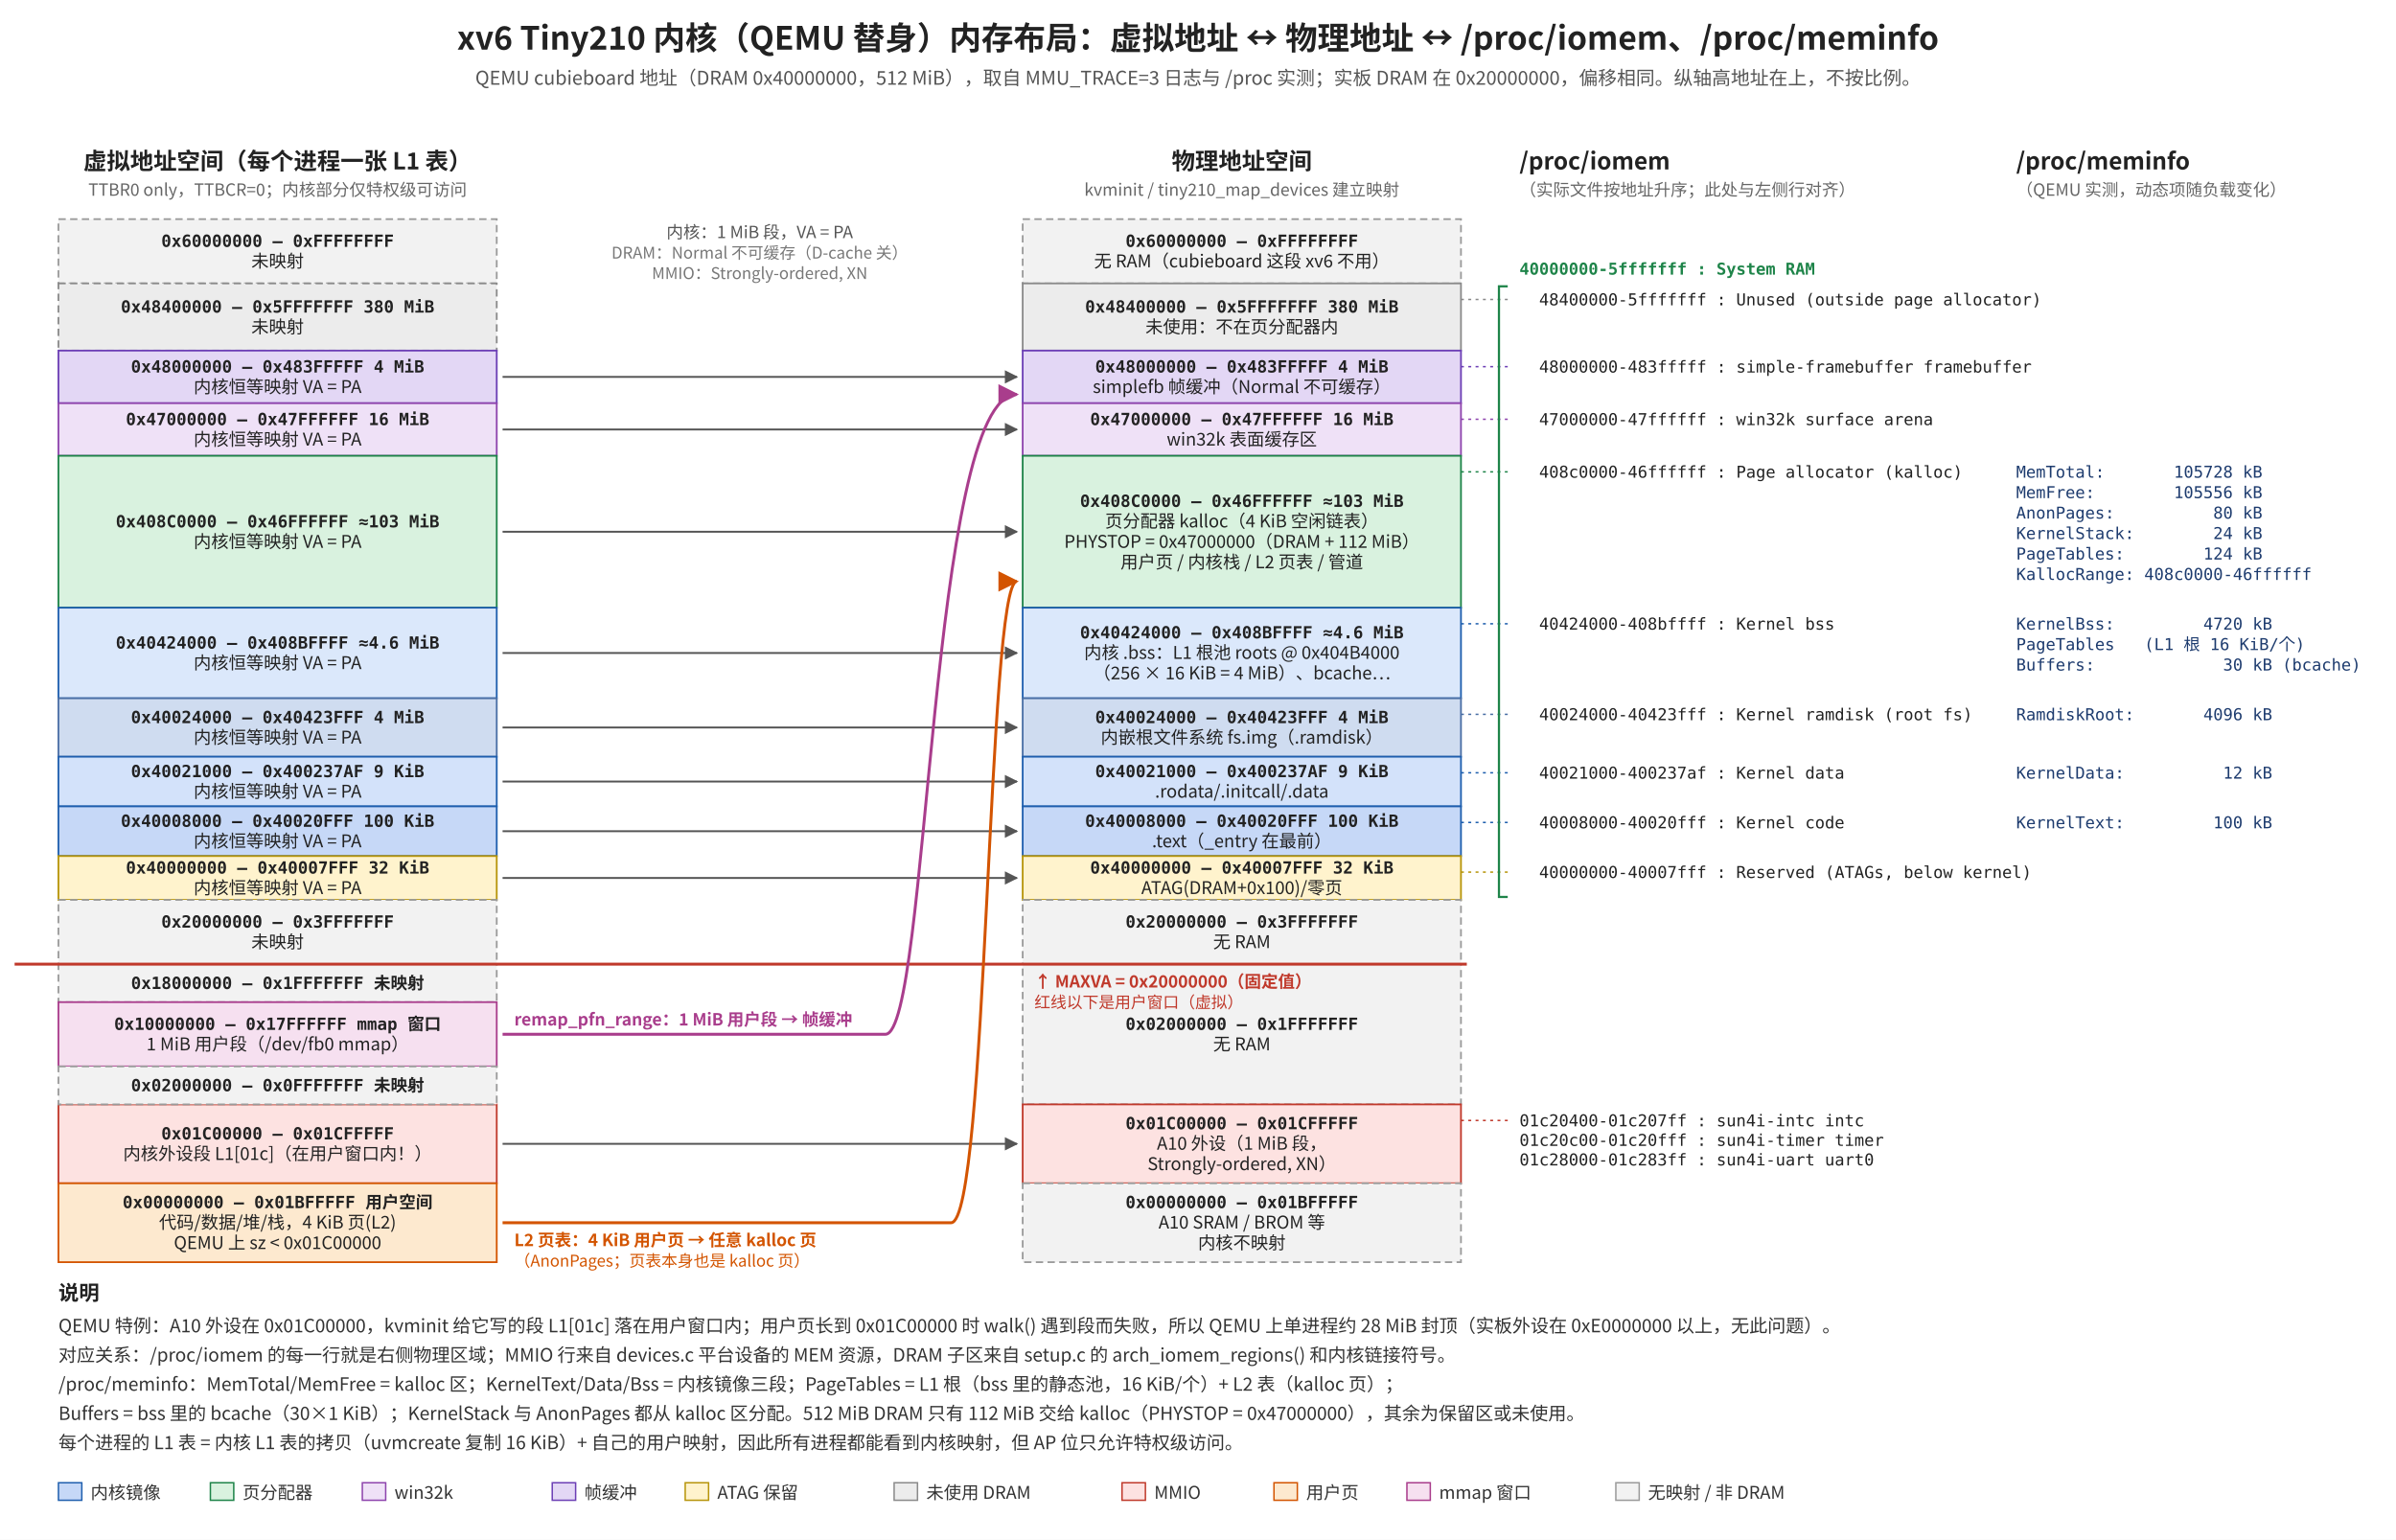
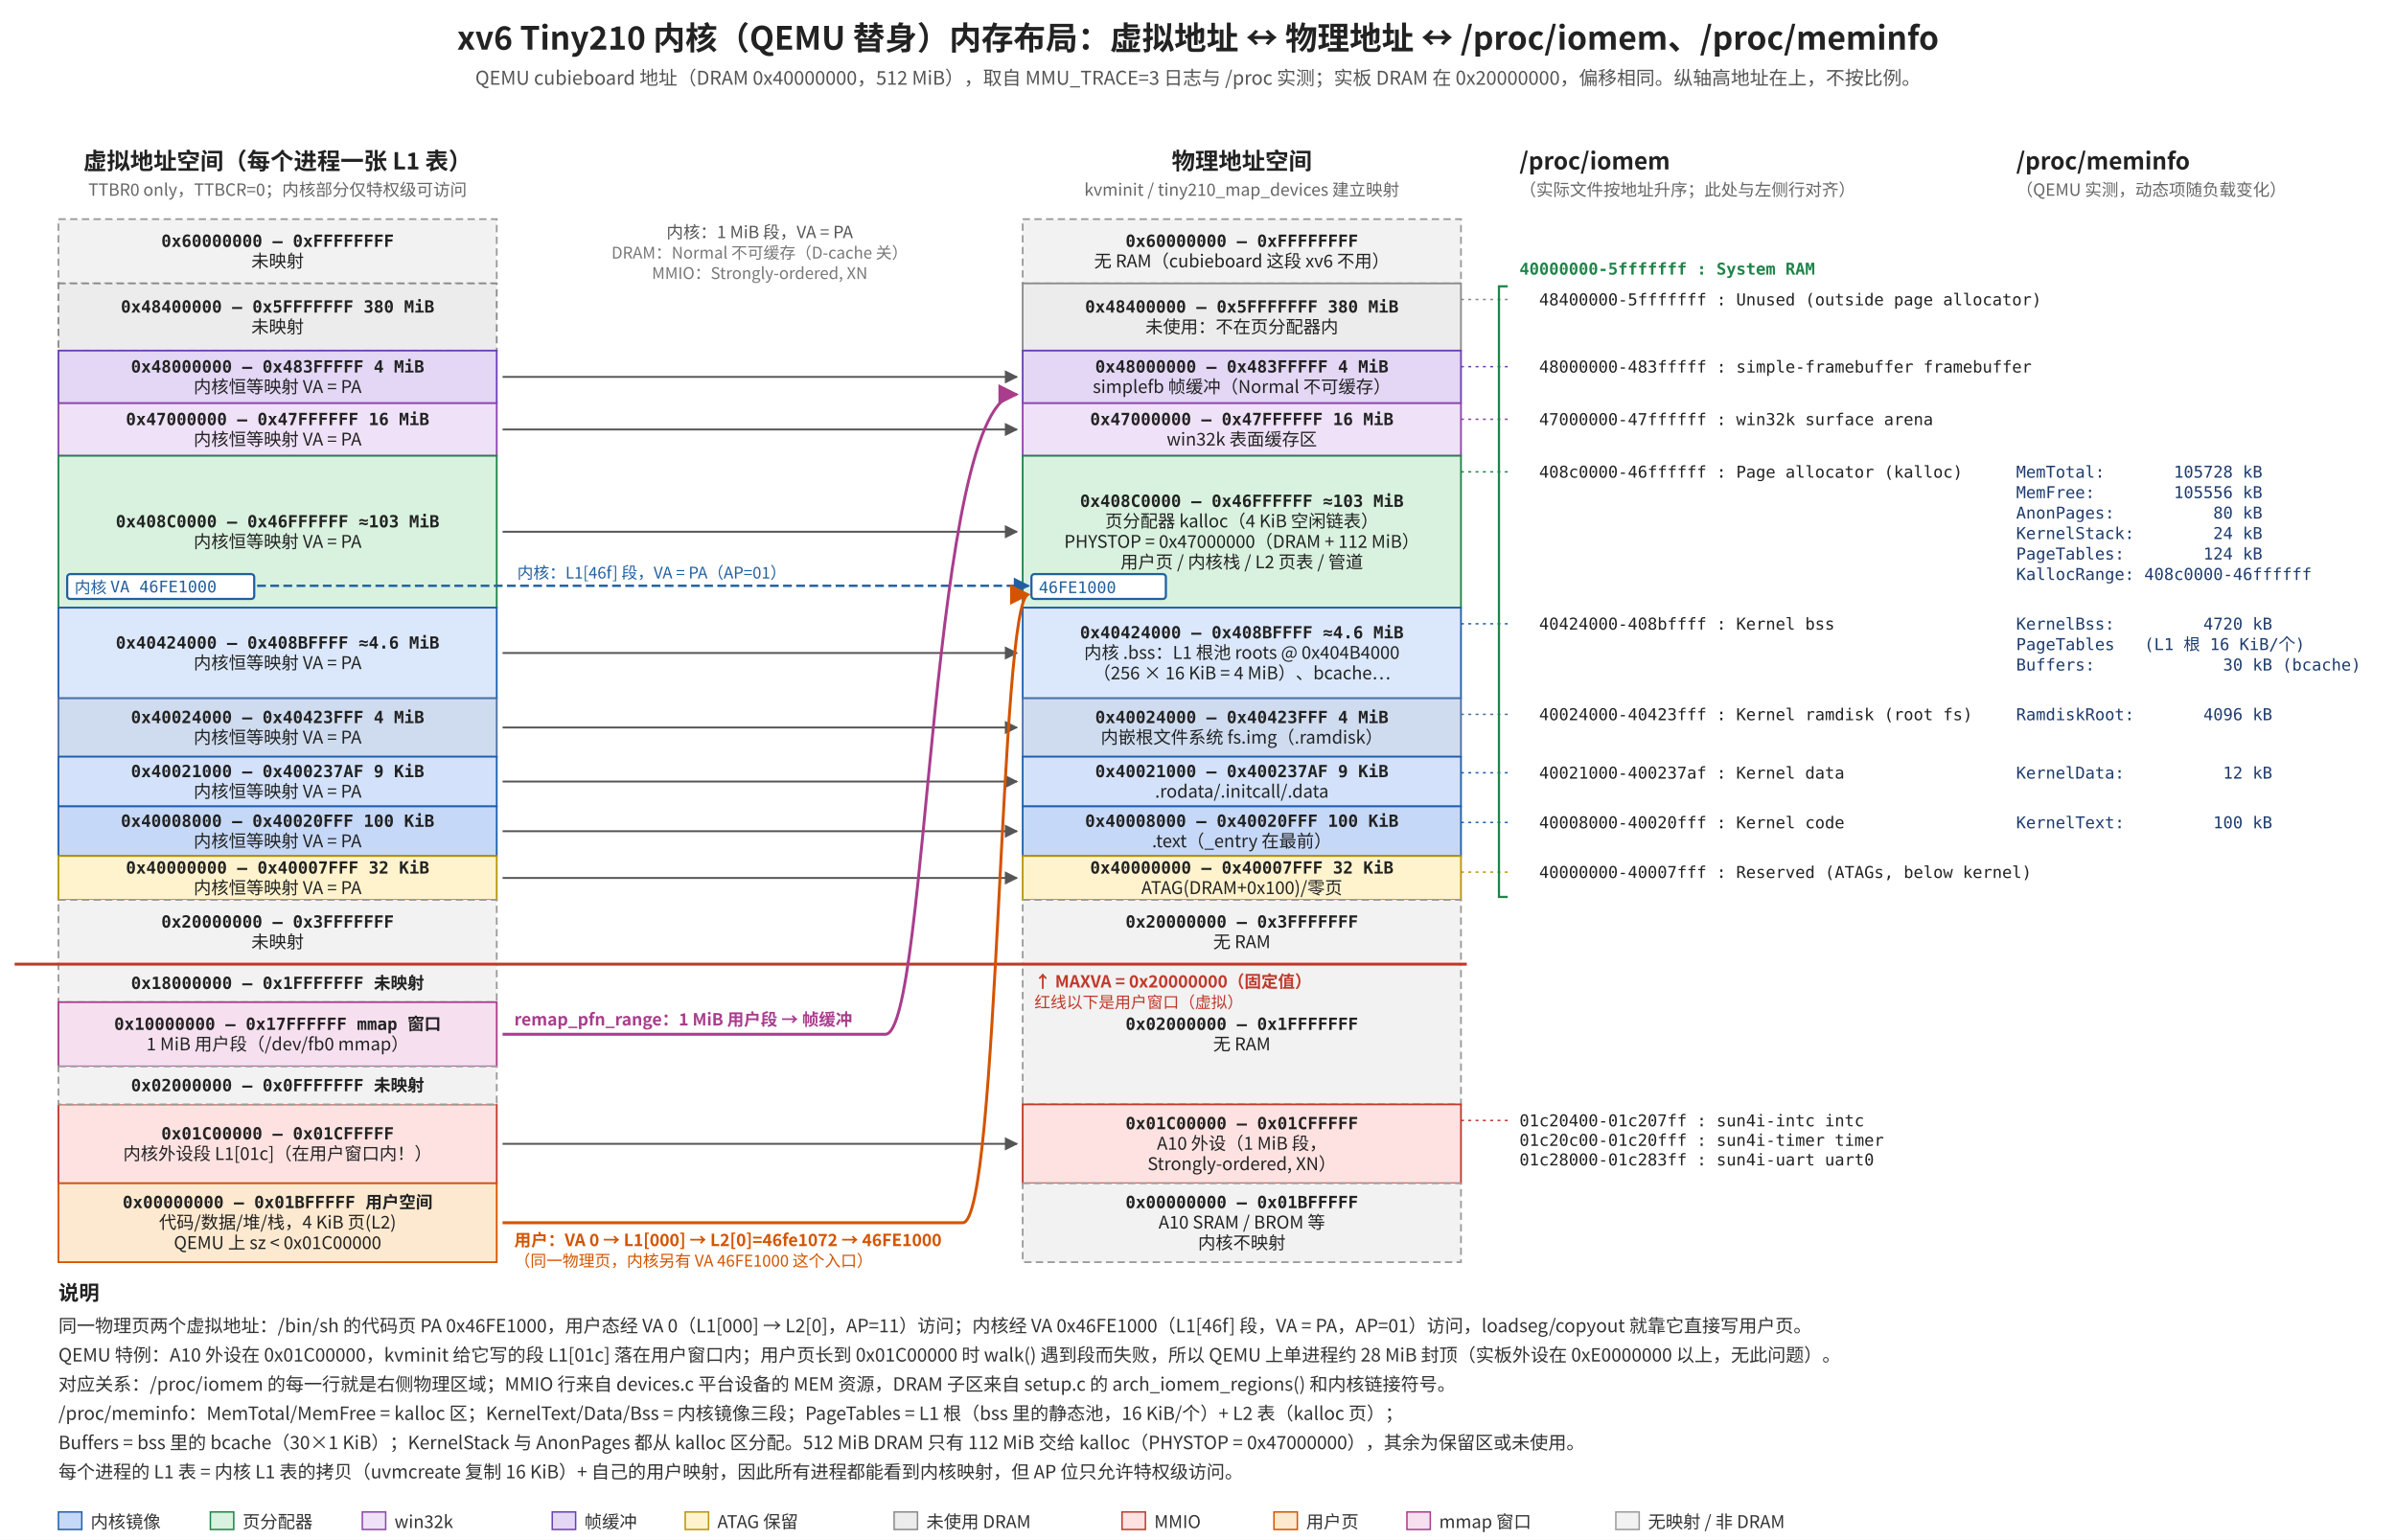
<svg xmlns="http://www.w3.org/2000/svg" width="1640" height="1054" viewBox="0 0 1640 1054" font-family="'PingFang SC','Noto Sans CJK SC','Helvetica Neue',Arial,sans-serif" font-size="12">
  <defs>
    <marker id="ar" viewBox="0 0 10 10" refX="9" refY="5" markerWidth="7" markerHeight="7" orient="auto-start-reverse">
      <path d="M0,0 L10,5 L0,10 z" fill="#555" />
    </marker>
    <marker id="arO" viewBox="0 0 10 10" refX="9" refY="5" markerWidth="7" markerHeight="7" orient="auto-start-reverse">
      <path d="M0,0 L10,5 L0,10 z" fill="#d35400" />
+     </marker>
+     <marker id="arB" viewBox="0 0 10 10" refX="9" refY="5" markerWidth="7" markerHeight="7" orient="auto-start-reverse">
+       <path d="M0,0 L10,5 L0,10 z" fill="#2160a0" />
    </marker>
    <marker id="arP" viewBox="0 0 10 10" refX="9" refY="5" markerWidth="7" markerHeight="7" orient="auto-start-reverse">
      <path d="M0,0 L10,5 L0,10 z" fill="#a93d8c" />
    </marker>
  </defs>
  <rect width="1640" height="1054" fill="#ffffff" />
  <text x="820.0" y="34" text-anchor="middle" font-size="22" font-weight="600" fill="#222">xv6 Tiny210 内核（QEMU 替身）内存布局：虚拟地址 ↔ 物理地址 ↔ /proc/iomem、/proc/meminfo</text>
  <text x="820.0" y="58" text-anchor="middle" font-size="13" fill="#555">QEMU cubieboard 地址（DRAM 0x40000000，512 MiB），取自 MMU_TRACE=3 日志与 /proc 实测；实板 DRAM 在 0x20000000，偏移相同。纵轴高地址在上，不按比例。</text>
  <text x="190.0" y="116" text-anchor="middle" font-size="16" font-weight="600" fill="#222">虚拟地址空间（每个进程一张 L1 表）</text>
  <text x="190.0" y="134" text-anchor="middle" font-size="11.5" fill="#666">TTBR0 only，TTBCR=0；内核部分仅特权级可访问</text>
  <text x="850.0" y="116" text-anchor="middle" font-size="16" font-weight="600" fill="#222">物理地址空间</text>
  <text x="850.0" y="134" text-anchor="middle" font-size="11.5" fill="#666">kvminit / tiny210_map_devices 建立映射</text>
  <text x="1040" y="116" font-size="16" font-weight="600" fill="#222">/proc/iomem</text>
  <text x="1040" y="134" font-size="11.5" fill="#666">（实际文件按地址升序；此处与左侧行对齐）</text>
  <text x="1380" y="116" font-size="16" font-weight="600" fill="#222">/proc/meminfo</text>
  <text x="1380" y="134" font-size="11.5" fill="#666">（QEMU 实测，动态项随负载变化）</text>
  <rect x="700" y="150" width="300" height="44" fill="#f2f2f2" stroke="#9a9a9a" stroke-width="1.2" stroke-dasharray="5 3" />
  <text x="850.0" y="169.0" text-anchor="middle" fill="#222" font-family="Menlo,'SF Mono',Consolas,monospace" font-size="11.5" font-weight="600">0x60000000 – 0xFFFFFFFF</text>
  <text x="850.0" y="183.0" text-anchor="middle" fill="#222">无 RAM（cubieboard 这段 xv6 不用）</text>
  <rect x="700" y="194" width="300" height="46" fill="#ececec" stroke="#8a8a8a" stroke-width="1.2" />
  <text x="850.0" y="214.0" text-anchor="middle" fill="#222" font-family="Menlo,'SF Mono',Consolas,monospace" font-size="11.5" font-weight="600">0x48400000 – 0x5FFFFFFF  380 MiB</text>
  <text x="850.0" y="228.0" text-anchor="middle" fill="#222">未使用：不在页分配器内</text>
  <text x="1040" y="209.0" font-family="Menlo,'SF Mono',Consolas,monospace" font-size="11.2" fill="#222" xml:space="preserve">  48400000-5fffffff : Unused (outside page allocator)</text>
  <line x1="1000" y1="205" x2="1034" y2="205" stroke="#8a8a8a" stroke-width="1" stroke-dasharray="2 3" />
  <rect x="700" y="240" width="300" height="36" fill="#e3d7f5" stroke="#6c3fb5" stroke-width="1.2" />
  <text x="850.0" y="255.0" text-anchor="middle" fill="#222" font-family="Menlo,'SF Mono',Consolas,monospace" font-size="11.5" font-weight="600">0x48000000 – 0x483FFFFF  4 MiB</text>
  <text x="850.0" y="269.0" text-anchor="middle" fill="#222">simplefb 帧缓冲（Normal 不可缓存）</text>
  <text x="1040" y="255.0" font-family="Menlo,'SF Mono',Consolas,monospace" font-size="11.2" fill="#222" xml:space="preserve">  48000000-483fffff : simple-framebuffer framebuffer</text>
  <line x1="1000" y1="251" x2="1034" y2="251" stroke="#6c3fb5" stroke-width="1" stroke-dasharray="2 3" />
  <rect x="700" y="276" width="300" height="36" fill="#efe1f7" stroke="#8e44ad" stroke-width="1.2" />
  <text x="850.0" y="291.0" text-anchor="middle" fill="#222" font-family="Menlo,'SF Mono',Consolas,monospace" font-size="11.5" font-weight="600">0x47000000 – 0x47FFFFFF  16 MiB</text>
  <text x="850.0" y="305.0" text-anchor="middle" fill="#222">win32k 表面缓存区</text>
  <text x="1040" y="291.0" font-family="Menlo,'SF Mono',Consolas,monospace" font-size="11.2" fill="#222" xml:space="preserve">  47000000-47ffffff : win32k surface arena</text>
  <line x1="1000" y1="287" x2="1034" y2="287" stroke="#8e44ad" stroke-width="1" stroke-dasharray="2 3" />
  <rect x="700" y="312" width="300" height="104" fill="#d9f2df" stroke="#1e8449" stroke-width="1.2" />
  <text x="850.0" y="347.0" text-anchor="middle" fill="#222" font-family="Menlo,'SF Mono',Consolas,monospace" font-size="11.5" font-weight="600">0x408C0000 – 0x46FFFFFF  ≈103 MiB</text>
  <text x="850.0" y="361.0" text-anchor="middle" fill="#222">页分配器 kalloc（4 KiB 空闲链表）</text>
  <text x="850.0" y="375.0" text-anchor="middle" fill="#222">PHYSTOP = 0x47000000（DRAM + 112 MiB）</text>
  <text x="850.0" y="389.0" text-anchor="middle" fill="#222">用户页 / 内核栈 / L2 页表 / 管道</text>
  <text x="1040" y="327.0" font-family="Menlo,'SF Mono',Consolas,monospace" font-size="11.2" fill="#222" xml:space="preserve">  408c0000-46ffffff : Page allocator (kalloc)</text>
  <line x1="1000" y1="323" x2="1034" y2="323" stroke="#1e8449" stroke-width="1" stroke-dasharray="2 3" />
  <text x="1380" y="327" font-family="Menlo,'SF Mono',Consolas,monospace" font-size="11.2" fill="#1d3b6e" xml:space="preserve">MemTotal:       105728 kB</text>
  <text x="1380" y="341" font-family="Menlo,'SF Mono',Consolas,monospace" font-size="11.2" fill="#1d3b6e" xml:space="preserve">MemFree:        105556 kB</text>
  <text x="1380" y="355" font-family="Menlo,'SF Mono',Consolas,monospace" font-size="11.2" fill="#1d3b6e" xml:space="preserve">AnonPages:          80 kB</text>
  <text x="1380" y="369" font-family="Menlo,'SF Mono',Consolas,monospace" font-size="11.2" fill="#1d3b6e" xml:space="preserve">KernelStack:        24 kB</text>
  <text x="1380" y="383" font-family="Menlo,'SF Mono',Consolas,monospace" font-size="11.2" fill="#1d3b6e" xml:space="preserve">PageTables:        124 kB</text>
  <text x="1380" y="397" font-family="Menlo,'SF Mono',Consolas,monospace" font-size="11.2" fill="#1d3b6e" xml:space="preserve">KallocRange: 408c0000-46ffffff</text>
  <rect x="700" y="416" width="300" height="62" fill="#dbe8fb" stroke="#1f5fae" stroke-width="1.2" />
  <text x="850.0" y="437.0" text-anchor="middle" fill="#222" font-family="Menlo,'SF Mono',Consolas,monospace" font-size="11.5" font-weight="600">0x40424000 – 0x408BFFFF  ≈4.6 MiB</text>
  <text x="850.0" y="451.0" text-anchor="middle" fill="#222">内核 .bss：L1 根池 roots @ 0x404B4000</text>
  <text x="850.0" y="465.0" text-anchor="middle" fill="#222">（256 × 16 KiB = 4 MiB）、bcache…</text>
  <text x="1040" y="431.0" font-family="Menlo,'SF Mono',Consolas,monospace" font-size="11.2" fill="#222" xml:space="preserve">  40424000-408bffff : Kernel bss</text>
  <line x1="1000" y1="427" x2="1034" y2="427" stroke="#1f5fae" stroke-width="1" stroke-dasharray="2 3" />
  <text x="1380" y="431" font-family="Menlo,'SF Mono',Consolas,monospace" font-size="11.2" fill="#1d3b6e" xml:space="preserve">KernelBss:         4720 kB</text>
  <text x="1380" y="445" font-family="Menlo,'SF Mono',Consolas,monospace" font-size="11.2" fill="#1d3b6e" xml:space="preserve">PageTables   (L1 根 16 KiB/个)</text>
  <text x="1380" y="459" font-family="Menlo,'SF Mono',Consolas,monospace" font-size="11.2" fill="#1d3b6e" xml:space="preserve">Buffers:             30 kB (bcache)</text>
  <rect x="700" y="478" width="300" height="40" fill="#cfdcf0" stroke="#4a6fa5" stroke-width="1.2" />
  <text x="850.0" y="495.0" text-anchor="middle" fill="#222" font-family="Menlo,'SF Mono',Consolas,monospace" font-size="11.5" font-weight="600">0x40024000 – 0x40423FFF  4 MiB</text>
  <text x="850.0" y="509.0" text-anchor="middle" fill="#222">内嵌根文件系统 fs.img（.ramdisk）</text>
  <text x="1040" y="493.0" font-family="Menlo,'SF Mono',Consolas,monospace" font-size="11.2" fill="#222" xml:space="preserve">  40024000-40423fff : Kernel ramdisk (root fs)</text>
  <line x1="1000" y1="489" x2="1034" y2="489" stroke="#4a6fa5" stroke-width="1" stroke-dasharray="2 3" />
  <text x="1380" y="493" font-family="Menlo,'SF Mono',Consolas,monospace" font-size="11.2" fill="#1d3b6e" xml:space="preserve">RamdiskRoot:       4096 kB</text>
  <rect x="700" y="518" width="300" height="34" fill="#d3e2fa" stroke="#1f5fae" stroke-width="1.2" />
  <text x="850.0" y="532.0" text-anchor="middle" fill="#222" font-family="Menlo,'SF Mono',Consolas,monospace" font-size="11.5" font-weight="600">0x40021000 – 0x400237AF  9 KiB</text>
  <text x="850.0" y="546.0" text-anchor="middle" fill="#222">.rodata/.initcall/.data</text>
  <text x="1040" y="533.0" font-family="Menlo,'SF Mono',Consolas,monospace" font-size="11.2" fill="#222" xml:space="preserve">  40021000-400237af : Kernel data</text>
  <line x1="1000" y1="529" x2="1034" y2="529" stroke="#1f5fae" stroke-width="1" stroke-dasharray="2 3" />
  <text x="1380" y="533" font-family="Menlo,'SF Mono',Consolas,monospace" font-size="11.2" fill="#1d3b6e" xml:space="preserve">KernelData:          12 kB</text>
  <rect x="700" y="552" width="300" height="34" fill="#c6d8f7" stroke="#1f5fae" stroke-width="1.2" />
  <text x="850.0" y="566.0" text-anchor="middle" fill="#222" font-family="Menlo,'SF Mono',Consolas,monospace" font-size="11.5" font-weight="600">0x40008000 – 0x40020FFF  100 KiB</text>
  <text x="850.0" y="580.0" text-anchor="middle" fill="#222">.text（_entry 在最前）</text>
  <text x="1040" y="567.0" font-family="Menlo,'SF Mono',Consolas,monospace" font-size="11.2" fill="#222" xml:space="preserve">  40008000-40020fff : Kernel code</text>
  <line x1="1000" y1="563" x2="1034" y2="563" stroke="#1f5fae" stroke-width="1" stroke-dasharray="2 3" />
  <text x="1380" y="567" font-family="Menlo,'SF Mono',Consolas,monospace" font-size="11.2" fill="#1d3b6e" xml:space="preserve">KernelText:         100 kB</text>
  <rect x="700" y="586" width="300" height="30" fill="#fff3cd" stroke="#b7950b" stroke-width="1.2" />
  <text x="850.0" y="598.0" text-anchor="middle" fill="#222" font-family="Menlo,'SF Mono',Consolas,monospace" font-size="11.5" font-weight="600">0x40000000 – 0x40007FFF  32 KiB</text>
  <text x="850.0" y="612.0" text-anchor="middle" fill="#222">ATAG(DRAM+0x100)/零页</text>
  <text x="1040" y="601.0" font-family="Menlo,'SF Mono',Consolas,monospace" font-size="11.2" fill="#222" xml:space="preserve">  40000000-40007fff : Reserved (ATAGs, below kernel)</text>
  <line x1="1000" y1="597" x2="1034" y2="597" stroke="#b7950b" stroke-width="1" stroke-dasharray="2 3" />
  <rect x="700" y="616" width="300" height="44" fill="#f2f2f2" stroke="#9a9a9a" stroke-width="1.2" stroke-dasharray="5 3" />
  <text x="850.0" y="635.0" text-anchor="middle" fill="#222" font-family="Menlo,'SF Mono',Consolas,monospace" font-size="11.5" font-weight="600">0x20000000 – 0x3FFFFFFF</text>
  <text x="850.0" y="649.0" text-anchor="middle" fill="#222">无 RAM</text>
  <rect x="700" y="660" width="300" height="96" fill="#f2f2f2" stroke="#9a9a9a" stroke-width="1.2" stroke-dasharray="5 3" />
  <text x="850.0" y="705.0" text-anchor="middle" fill="#222" font-family="Menlo,'SF Mono',Consolas,monospace" font-size="11.5" font-weight="600">0x02000000 – 0x1FFFFFFF</text>
  <text x="850.0" y="719.0" text-anchor="middle" fill="#222">无 RAM</text>
  <rect x="700" y="756" width="300" height="54" fill="#fde2e1" stroke="#c0392b" stroke-width="1.2" />
  <text x="850.0" y="773.0" text-anchor="middle" fill="#222" font-family="Menlo,'SF Mono',Consolas,monospace" font-size="11.5" font-weight="600">0x01C00000 – 0x01CFFFFF</text>
  <text x="850.0" y="787.0" text-anchor="middle" fill="#222">A10 外设（1 MiB 段，</text>
  <text x="850.0" y="801.0" text-anchor="middle" fill="#222">Strongly-ordered, XN）</text>
  <text x="1040" y="771.0" font-family="Menlo,'SF Mono',Consolas,monospace" font-size="11.2" fill="#222" xml:space="preserve">01c20400-01c207ff : sun4i-intc intc</text>
  <text x="1040" y="784.4" font-family="Menlo,'SF Mono',Consolas,monospace" font-size="11.2" fill="#222" xml:space="preserve">01c20c00-01c20fff : sun4i-timer timer</text>
  <text x="1040" y="797.8" font-family="Menlo,'SF Mono',Consolas,monospace" font-size="11.2" fill="#222" xml:space="preserve">01c28000-01c283ff : sun4i-uart uart0</text>
  <line x1="1000" y1="767" x2="1034" y2="767" stroke="#c0392b" stroke-width="1" stroke-dasharray="2 3" />
  <rect x="700" y="810" width="300" height="54" fill="#f2f2f2" stroke="#9a9a9a" stroke-width="1.2" stroke-dasharray="5 3" />
  <text x="850.0" y="827.0" text-anchor="middle" fill="#222" font-family="Menlo,'SF Mono',Consolas,monospace" font-size="11.5" font-weight="600">0x00000000 – 0x01BFFFFF</text>
  <text x="850.0" y="841.0" text-anchor="middle" fill="#222">A10 SRAM / BROM 等</text>
  <text x="850.0" y="855.0" text-anchor="middle" fill="#222">内核不映射</text>
  <path d="M1032,196 L1026,196 L1026,614 L1032,614" fill="none" stroke="#1e8449" stroke-width="1.5" />
  <text x="1040" y="188" font-family="Menlo,'SF Mono',Consolas,monospace" font-size="11.2" font-weight="600" fill="#1e8449">40000000-5fffffff : System RAM</text>
  <rect x="40" y="150" width="300" height="44" fill="#f2f2f2" stroke="#9a9a9a" stroke-width="1.2" stroke-dasharray="5 3" />
  <text x="190.0" y="169.0" text-anchor="middle" fill="#222" font-family="Menlo,'SF Mono',Consolas,monospace" font-size="11.5" font-weight="600">0x60000000 – 0xFFFFFFFF</text>
  <text x="190.0" y="183.0" text-anchor="middle" fill="#222">未映射</text>
  <rect x="40" y="194" width="300" height="46" fill="#ececec" stroke="#8a8a8a" stroke-width="1.2" stroke-dasharray="5 3" />
  <text x="190.0" y="214.0" text-anchor="middle" fill="#222" font-family="Menlo,'SF Mono',Consolas,monospace" font-size="11.5" font-weight="600">0x48400000 – 0x5FFFFFFF  380 MiB</text>
  <text x="190.0" y="228.0" text-anchor="middle" fill="#222">未映射</text>
  <rect x="40" y="240" width="300" height="36" fill="#e3d7f5" stroke="#6c3fb5" stroke-width="1.2" />
  <text x="190.0" y="255.0" text-anchor="middle" fill="#222" font-family="Menlo,'SF Mono',Consolas,monospace" font-size="11.5" font-weight="600">0x48000000 – 0x483FFFFF  4 MiB</text>
  <text x="190.0" y="269.0" text-anchor="middle" fill="#222">内核恒等映射 VA = PA</text>
  <rect x="40" y="276" width="300" height="36" fill="#efe1f7" stroke="#8e44ad" stroke-width="1.2" />
  <text x="190.0" y="291.0" text-anchor="middle" fill="#222" font-family="Menlo,'SF Mono',Consolas,monospace" font-size="11.5" font-weight="600">0x47000000 – 0x47FFFFFF  16 MiB</text>
  <text x="190.0" y="305.0" text-anchor="middle" fill="#222">内核恒等映射 VA = PA</text>
  <rect x="40" y="312" width="300" height="104" fill="#d9f2df" stroke="#1e8449" stroke-width="1.2" />
  <text x="190.0" y="361.0" text-anchor="middle" fill="#222" font-family="Menlo,'SF Mono',Consolas,monospace" font-size="11.5" font-weight="600">0x408C0000 – 0x46FFFFFF  ≈103 MiB</text>
  <text x="190.0" y="375.0" text-anchor="middle" fill="#222">内核恒等映射 VA = PA</text>
  <rect x="40" y="416" width="300" height="62" fill="#dbe8fb" stroke="#1f5fae" stroke-width="1.2" />
  <text x="190.0" y="444.0" text-anchor="middle" fill="#222" font-family="Menlo,'SF Mono',Consolas,monospace" font-size="11.5" font-weight="600">0x40424000 – 0x408BFFFF  ≈4.6 MiB</text>
  <text x="190.0" y="458.0" text-anchor="middle" fill="#222">内核恒等映射 VA = PA</text>
  <rect x="40" y="478" width="300" height="40" fill="#cfdcf0" stroke="#4a6fa5" stroke-width="1.2" />
  <text x="190.0" y="495.0" text-anchor="middle" fill="#222" font-family="Menlo,'SF Mono',Consolas,monospace" font-size="11.5" font-weight="600">0x40024000 – 0x40423FFF  4 MiB</text>
  <text x="190.0" y="509.0" text-anchor="middle" fill="#222">内核恒等映射 VA = PA</text>
  <rect x="40" y="518" width="300" height="34" fill="#d3e2fa" stroke="#1f5fae" stroke-width="1.2" />
  <text x="190.0" y="532.0" text-anchor="middle" fill="#222" font-family="Menlo,'SF Mono',Consolas,monospace" font-size="11.5" font-weight="600">0x40021000 – 0x400237AF  9 KiB</text>
  <text x="190.0" y="546.0" text-anchor="middle" fill="#222">内核恒等映射 VA = PA</text>
  <rect x="40" y="552" width="300" height="34" fill="#c6d8f7" stroke="#1f5fae" stroke-width="1.2" />
  <text x="190.0" y="566.0" text-anchor="middle" fill="#222" font-family="Menlo,'SF Mono',Consolas,monospace" font-size="11.5" font-weight="600">0x40008000 – 0x40020FFF  100 KiB</text>
  <text x="190.0" y="580.0" text-anchor="middle" fill="#222">内核恒等映射 VA = PA</text>
  <rect x="40" y="586" width="300" height="30" fill="#fff3cd" stroke="#b7950b" stroke-width="1.2" />
  <text x="190.0" y="598.0" text-anchor="middle" fill="#222" font-family="Menlo,'SF Mono',Consolas,monospace" font-size="11.5" font-weight="600">0x40000000 – 0x40007FFF  32 KiB</text>
  <text x="190.0" y="612.0" text-anchor="middle" fill="#222">内核恒等映射 VA = PA</text>
  <rect x="40" y="616" width="300" height="44" fill="#f2f2f2" stroke="#9a9a9a" stroke-width="1.2" stroke-dasharray="5 3" />
  <text x="190.0" y="635.0" text-anchor="middle" fill="#222" font-family="Menlo,'SF Mono',Consolas,monospace" font-size="11.5" font-weight="600">0x20000000 – 0x3FFFFFFF</text>
  <text x="190.0" y="649.0" text-anchor="middle" fill="#222">未映射</text>
  <rect x="40" y="756" width="300" height="54" fill="#fde2e1" stroke="#c0392b" stroke-width="1.2" />
  <text x="190.0" y="780.0" text-anchor="middle" fill="#222" font-family="Menlo,'SF Mono',Consolas,monospace" font-size="11.5" font-weight="600">0x01C00000 – 0x01CFFFFF</text>
  <text x="190.0" y="794.0" text-anchor="middle" fill="#222">内核外设段 L1[01c]（在用户窗口内！）</text>
  <rect x="40" y="660" width="300" height="26" fill="#f2f2f2" stroke="#9a9a9a" stroke-width="1.2" stroke-dasharray="5 3" />
  <text x="190.0" y="677.0" text-anchor="middle" fill="#222" font-family="Menlo,'SF Mono',Consolas,monospace" font-size="11.5" font-weight="600">0x18000000 – 0x1FFFFFFF  未映射</text>
  <rect x="40" y="686" width="300" height="44" fill="#f6e0f0" stroke="#a93d8c" stroke-width="1.2" />
  <text x="190.0" y="705.0" text-anchor="middle" fill="#222" font-family="Menlo,'SF Mono',Consolas,monospace" font-size="11.5" font-weight="600">0x10000000 – 0x17FFFFFF  mmap 窗口</text>
  <text x="190.0" y="719.0" text-anchor="middle" fill="#222">1 MiB 用户段（/dev/fb0 mmap）</text>
  <rect x="40" y="730" width="300" height="26" fill="#f2f2f2" stroke="#9a9a9a" stroke-width="1.2" stroke-dasharray="5 3" />
  <text x="190.0" y="747.0" text-anchor="middle" fill="#222" font-family="Menlo,'SF Mono',Consolas,monospace" font-size="11.5" font-weight="600">0x02000000 – 0x0FFFFFFF  未映射</text>
  <rect x="40" y="810" width="300" height="54" fill="#fde9cf" stroke="#d35400" stroke-width="1.2" />
  <text x="190.0" y="827.0" text-anchor="middle" fill="#222" font-family="Menlo,'SF Mono',Consolas,monospace" font-size="11.5" font-weight="600">0x00000000 – 0x01BFFFFF  用户空间</text>
  <text x="190.0" y="841.0" text-anchor="middle" fill="#222">代码/数据/堆/栈，4 KiB 页(L2)</text>
  <text x="190.0" y="855.0" text-anchor="middle" fill="#222">QEMU 上 sz &lt; 0x01C00000</text>
  <line x1="10" y1="660" x2="1004" y2="660" stroke="#c0392b" stroke-width="2" />
  <text x="708" y="676" font-size="11.5" font-weight="600" fill="#c0392b">↑ MAXVA = 0x20000000（固定值）</text>
  <text x="708" y="690" font-size="11" fill="#c0392b">红线以下是用户窗口（虚拟）</text>
  <line x1="344" y1="783.0" x2="696" y2="783.0" stroke="#555" stroke-width="1.3" marker-end="url(#ar)" />
  <line x1="344" y1="258.0" x2="696" y2="258.0" stroke="#555" stroke-width="1.3" marker-end="url(#ar)" />
  <line x1="344" y1="294.0" x2="696" y2="294.0" stroke="#555" stroke-width="1.3" marker-end="url(#ar)" />
  <line x1="344" y1="364.0" x2="696" y2="364.0" stroke="#555" stroke-width="1.3" marker-end="url(#ar)" />
  <line x1="344" y1="447.0" x2="696" y2="447.0" stroke="#555" stroke-width="1.3" marker-end="url(#ar)" />
  <line x1="344" y1="498.0" x2="696" y2="498.0" stroke="#555" stroke-width="1.3" marker-end="url(#ar)" />
  <line x1="344" y1="535.0" x2="696" y2="535.0" stroke="#555" stroke-width="1.3" marker-end="url(#ar)" />
  <line x1="344" y1="569.0" x2="696" y2="569.0" stroke="#555" stroke-width="1.3" marker-end="url(#ar)" />
  <line x1="344" y1="601.0" x2="696" y2="601.0" stroke="#555" stroke-width="1.3" marker-end="url(#ar)" />
  <text x="520.0" y="163" text-anchor="middle" font-size="11.5" fill="#555">内核：1 MiB 段，VA = PA</text>
  <text x="520.0" y="177" text-anchor="middle" font-size="11" fill="#777">DRAM：Normal 不可缓存（D-cache 关）</text>
  <text x="520.0" y="191" text-anchor="middle" font-size="11" fill="#777">MMIO：Strongly-ordered, XN</text>
-   <path d="M344,837.0 L651,837.0 C676,837.0 676,398 696,398" fill="none" stroke="#d35400" stroke-width="2" marker-end="url(#arO)" />
-   <text x="352" y="853.0" font-size="11.5" fill="#d35400" font-weight="600">L2 页表：4 KiB 用户页 → 任意 kalloc 页</text>
-   <text x="352" y="867.0" font-size="11" fill="#d35400">（AnonPages；页表本身也是 kalloc 页）</text>
+   <rect x="706" y="393" width="92" height="17" rx="2" fill="#ffffff" stroke="#2160a0" stroke-width="1.5" />
+   <text x="711" y="406" font-family="Menlo,'SF Mono',Consolas,monospace" font-size="11" fill="#2160a0">46FE1000</text>
+   <rect x="46" y="393" width="128" height="17" rx="2" fill="#ffffff" stroke="#2160a0" stroke-width="1.5" />
+   <text x="51" y="406" font-family="Menlo,'SF Mono',Consolas,monospace" font-size="11" fill="#2160a0">内核 VA 46FE1000</text>
+   <line x1="176" y1="401" x2="704" y2="401" stroke="#2160a0" stroke-width="1.6" stroke-dasharray="6 3" marker-end="url(#arB)" />
+   <text x="354" y="396" font-size="11" fill="#2160a0">内核：L1[46f] 段，VA = PA（AP=01）</text>
+   <path d="M344,837.0 L659,837.0 C684,837.0 684,407 704,407" fill="none" stroke="#d35400" stroke-width="2" marker-end="url(#arO)" />
+   <text x="352" y="853.0" font-size="11.5" fill="#d35400" font-weight="600">用户：VA 0 → L1[000] → L2[0]=46fe1072 → 46FE1000</text>
+   <text x="352" y="867.0" font-size="11" fill="#d35400">（同一物理页，内核另有 VA 46FE1000 这个入口）</text>
  <path d="M344,708.0 L606,708.0 C636,708.0 636,270 696,270" fill="none" stroke="#a93d8c" stroke-width="2" marker-end="url(#arP)" />
  <text x="352" y="702.0" font-size="11.5" fill="#a93d8c" font-weight="600">remap_pfn_range：1 MiB 用户段 → 帧缓冲</text>
  <text x="40" y="890" font-size="14" font-weight="600" fill="#222">说明</text>
-   <text x="40" y="912" font-size="12.5" fill="#333">QEMU 特例：A10 外设在 0x01C00000，kvminit 给它写的段 L1[01c] 落在用户窗口内；用户页长到 0x01C00000 时 walk() 遇到段而失败，所以 QEMU 上单进程约 28 MiB 封顶（实板外设在 0xE0000000 以上，无此问题）。</text>
-   <text x="40" y="932" font-size="12.5" fill="#333">对应关系：/proc/iomem 的每一行就是右侧物理区域；MMIO 行来自 devices.c 平台设备的 MEM 资源，DRAM 子区来自 setup.c 的 arch_iomem_regions() 和内核链接符号。</text>
-   <text x="40" y="952" font-size="12.5" fill="#333">/proc/meminfo：MemTotal/MemFree = kalloc 区；KernelText/Data/Bss = 内核镜像三段；PageTables = L1 根（bss 里的静态池，16 KiB/个）+ L2 表（kalloc 页）；</text>
-   <text x="40" y="972" font-size="12.5" fill="#333">Buffers = bss 里的 bcache（30×1 KiB）；KernelStack 与 AnonPages 都从 kalloc 区分配。512 MiB DRAM 只有 112 MiB 交给 kalloc（PHYSTOP = 0x47000000），其余为保留区或未使用。</text>
-   <text x="40" y="992" font-size="12.5" fill="#333">每个进程的 L1 表 = 内核 L1 表的拷贝（uvmcreate 复制 16 KiB）+ 自己的用户映射，因此所有进程都能看到内核映射，但 AP 位只允许特权级访问。</text>
-   <rect x="40" y="1015" width="16" height="12" fill="#c6d8f7" stroke="#1f5fae" />
-   <text x="62" y="1026" font-size="12" fill="#333">内核镜像</text>
-   <rect x="144" y="1015" width="16" height="12" fill="#d9f2df" stroke="#1e8449" />
-   <text x="166" y="1026" font-size="12" fill="#333">页分配器</text>
-   <rect x="248" y="1015" width="16" height="12" fill="#efe1f7" stroke="#8e44ad" />
-   <text x="270" y="1026" font-size="12" fill="#333">win32k</text>
-   <rect x="378" y="1015" width="16" height="12" fill="#e3d7f5" stroke="#6c3fb5" />
-   <text x="400" y="1026" font-size="12" fill="#333">帧缓冲</text>
-   <rect x="469" y="1015" width="16" height="12" fill="#fff3cd" stroke="#b7950b" />
-   <text x="491" y="1026" font-size="12" fill="#333">ATAG 保留</text>
-   <rect x="612" y="1015" width="16" height="12" fill="#ececec" stroke="#8a8a8a" />
-   <text x="634" y="1026" font-size="12" fill="#333">未使用 DRAM</text>
-   <rect x="768" y="1015" width="16" height="12" fill="#fde2e1" stroke="#c0392b" />
-   <text x="790" y="1026" font-size="12" fill="#333">MMIO</text>
-   <rect x="872" y="1015" width="16" height="12" fill="#fde9cf" stroke="#d35400" />
-   <text x="894" y="1026" font-size="12" fill="#333">用户页</text>
-   <rect x="963" y="1015" width="16" height="12" fill="#f6e0f0" stroke="#a93d8c" />
-   <text x="985" y="1026" font-size="12" fill="#333">mmap 窗口</text>
-   <rect x="1106" y="1015" width="16" height="12" fill="#f2f2f2" stroke="#9a9a9a" />
-   <text x="1128" y="1026" font-size="12" fill="#333">无映射 / 非 DRAM</text>
+   <text x="40" y="912" font-size="12.5" fill="#333">同一物理页两个虚拟地址：/bin/sh 的代码页 PA 0x46FE1000，用户态经 VA 0（L1[000] → L2[0]，AP=11）访问；内核经 VA 0x46FE1000（L1[46f] 段，VA = PA，AP=01）访问，loadseg/copyout 就靠它直接写用户页。</text>
+   <text x="40" y="932" font-size="12.5" fill="#333">QEMU 特例：A10 外设在 0x01C00000，kvminit 给它写的段 L1[01c] 落在用户窗口内；用户页长到 0x01C00000 时 walk() 遇到段而失败，所以 QEMU 上单进程约 28 MiB 封顶（实板外设在 0xE0000000 以上，无此问题）。</text>
+   <text x="40" y="952" font-size="12.5" fill="#333">对应关系：/proc/iomem 的每一行就是右侧物理区域；MMIO 行来自 devices.c 平台设备的 MEM 资源，DRAM 子区来自 setup.c 的 arch_iomem_regions() 和内核链接符号。</text>
+   <text x="40" y="972" font-size="12.5" fill="#333">/proc/meminfo：MemTotal/MemFree = kalloc 区；KernelText/Data/Bss = 内核镜像三段；PageTables = L1 根（bss 里的静态池，16 KiB/个）+ L2 表（kalloc 页）；</text>
+   <text x="40" y="992" font-size="12.5" fill="#333">Buffers = bss 里的 bcache（30×1 KiB）；KernelStack 与 AnonPages 都从 kalloc 区分配。512 MiB DRAM 只有 112 MiB 交给 kalloc（PHYSTOP = 0x47000000），其余为保留区或未使用。</text>
+   <text x="40" y="1012" font-size="12.5" fill="#333">每个进程的 L1 表 = 内核 L1 表的拷贝（uvmcreate 复制 16 KiB）+ 自己的用户映射，因此所有进程都能看到内核映射，但 AP 位只允许特权级访问。</text>
+   <rect x="40" y="1035" width="16" height="12" fill="#c6d8f7" stroke="#1f5fae" />
+   <text x="62" y="1046" font-size="12" fill="#333">内核镜像</text>
+   <rect x="144" y="1035" width="16" height="12" fill="#d9f2df" stroke="#1e8449" />
+   <text x="166" y="1046" font-size="12" fill="#333">页分配器</text>
+   <rect x="248" y="1035" width="16" height="12" fill="#efe1f7" stroke="#8e44ad" />
+   <text x="270" y="1046" font-size="12" fill="#333">win32k</text>
+   <rect x="378" y="1035" width="16" height="12" fill="#e3d7f5" stroke="#6c3fb5" />
+   <text x="400" y="1046" font-size="12" fill="#333">帧缓冲</text>
+   <rect x="469" y="1035" width="16" height="12" fill="#fff3cd" stroke="#b7950b" />
+   <text x="491" y="1046" font-size="12" fill="#333">ATAG 保留</text>
+   <rect x="612" y="1035" width="16" height="12" fill="#ececec" stroke="#8a8a8a" />
+   <text x="634" y="1046" font-size="12" fill="#333">未使用 DRAM</text>
+   <rect x="768" y="1035" width="16" height="12" fill="#fde2e1" stroke="#c0392b" />
+   <text x="790" y="1046" font-size="12" fill="#333">MMIO</text>
+   <rect x="872" y="1035" width="16" height="12" fill="#fde9cf" stroke="#d35400" />
+   <text x="894" y="1046" font-size="12" fill="#333">用户页</text>
+   <rect x="963" y="1035" width="16" height="12" fill="#f6e0f0" stroke="#a93d8c" />
+   <text x="985" y="1046" font-size="12" fill="#333">mmap 窗口</text>
+   <rect x="1106" y="1035" width="16" height="12" fill="#f2f2f2" stroke="#9a9a9a" />
+   <text x="1128" y="1046" font-size="12" fill="#333">无映射 / 非 DRAM</text>
</svg>
